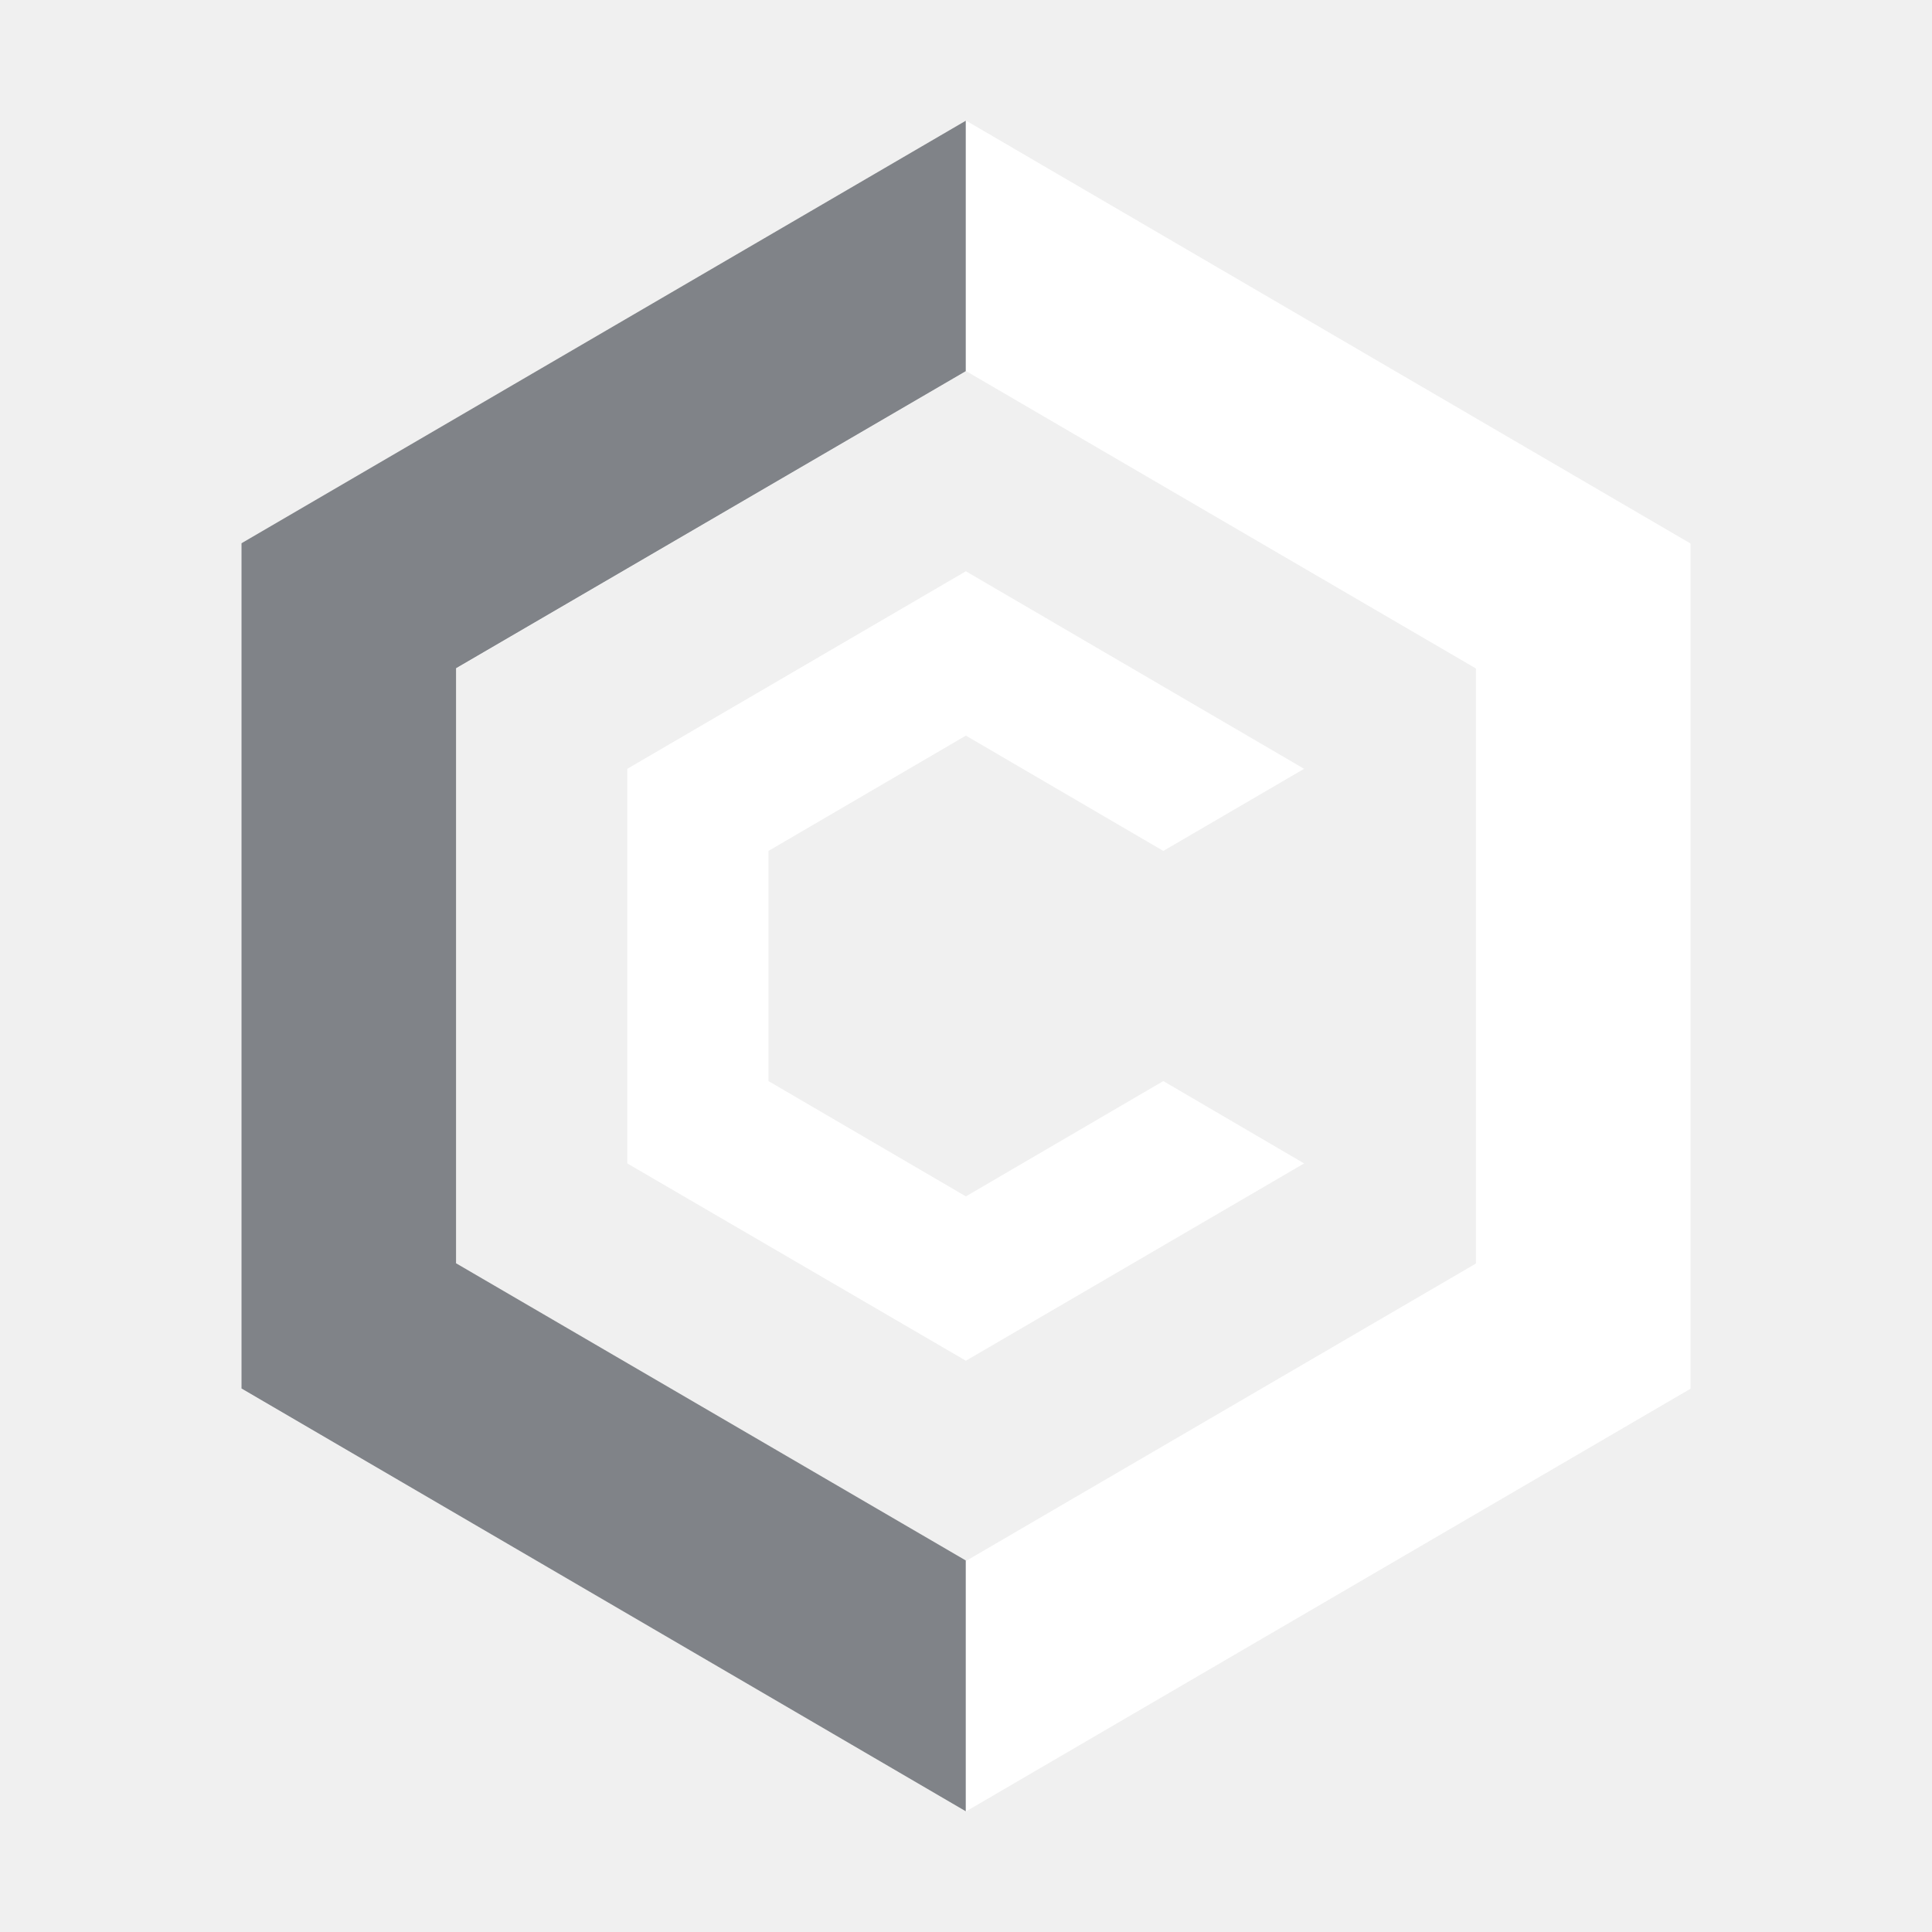
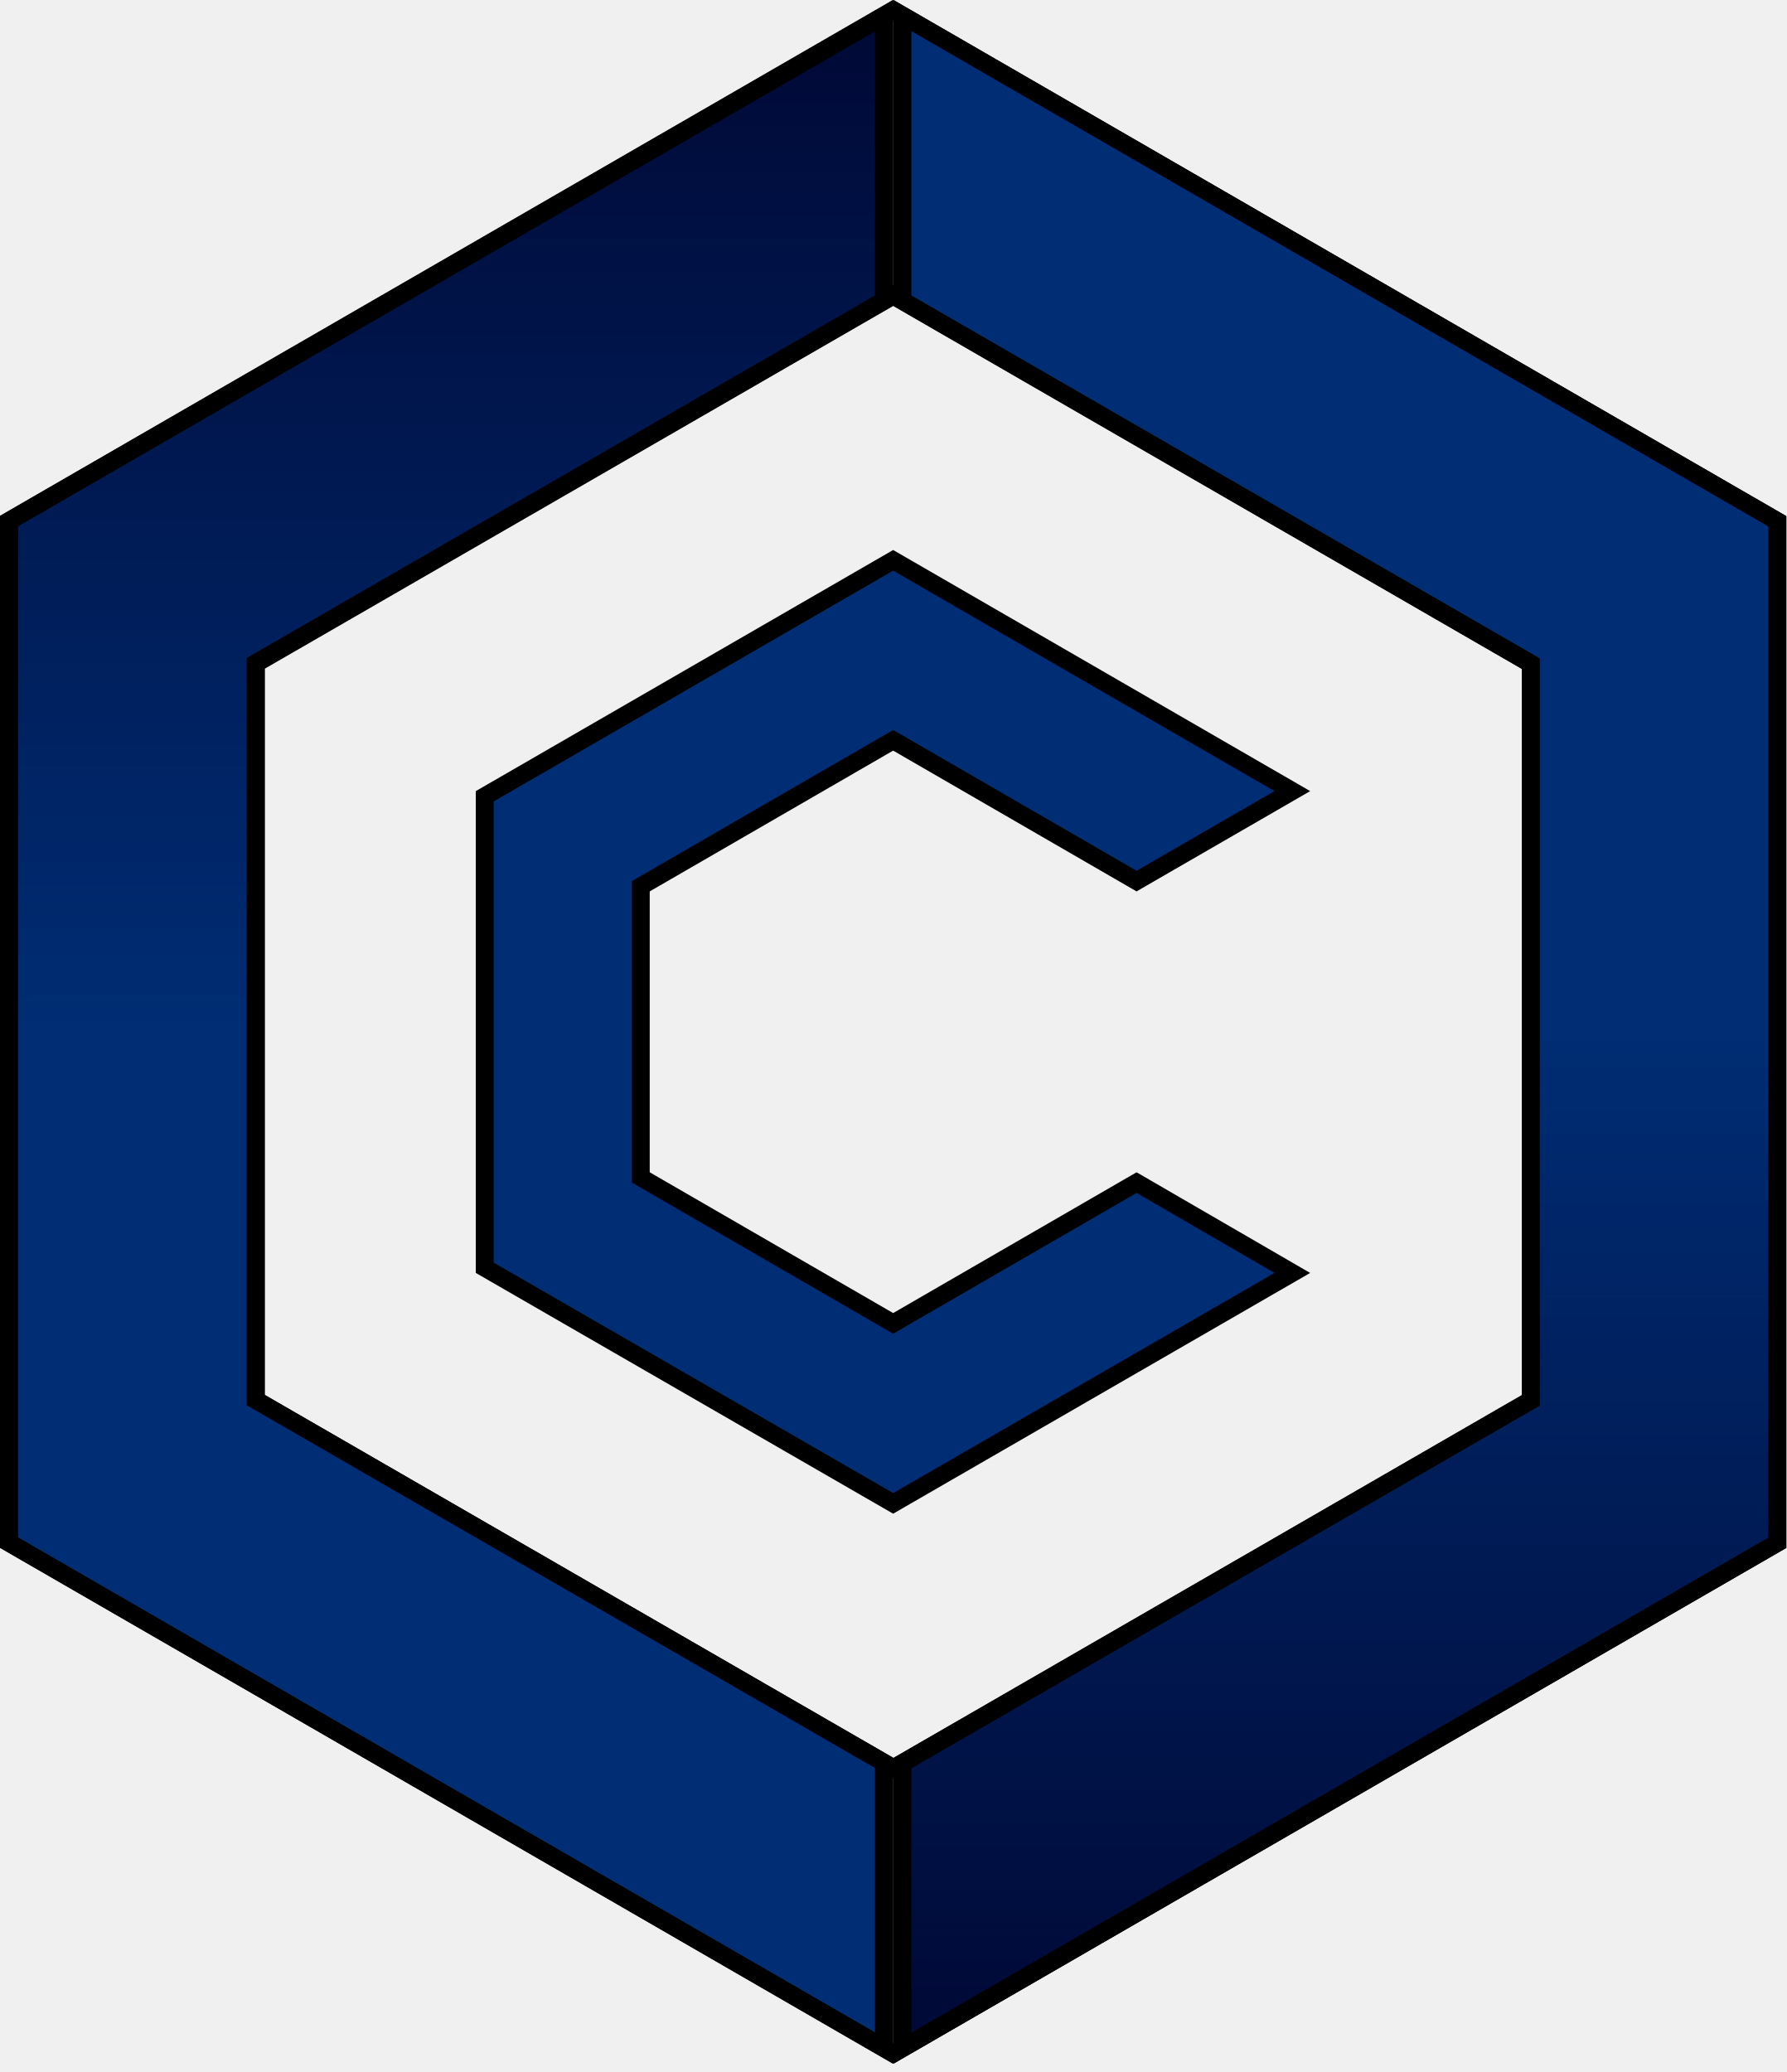
- <svg xmlns="http://www.w3.org/2000/svg" width="16" height="16" viewBox="0 0 16 16" fill="none">
-   <path d="M8.002 1L2 4.501V11.501L8.002 15L14 11.501V4.501L8.002 1ZM12.223 10.464L8.002 12.926L3.779 10.464V5.536L8.002 3.074L12.223 5.536V10.464Z" fill="white" />
-   <path style="mix-blend-mode:multiply" d="M7.998 1L2 4.499V11.499L7.998 15V12.923L3.777 10.462V5.534L7.998 3.074V1Z" fill="#808388" />
-   <path d="M10.8 9.635L7.999 11.269L5.195 9.635V6.367L7.999 4.731L10.8 6.367L9.634 7.047L7.999 6.092L6.364 7.047V8.953L7.999 9.908L9.634 8.953L10.8 9.635Z" fill="white" />
+ <svg xmlns="http://www.w3.org/2000/svg" width="100" height="116" viewBox="0 0 100 116" fill="none">
+   <path d="M85.442 78.534L85.691 78.389V78.101V37.433V37.145L85.442 37L50.269 16.686L50.019 16.542L49.769 16.686L14.578 37L14.328 37.145V37.433V78.101V78.389L14.578 78.534L49.769 98.848L50.019 98.993L50.269 98.848L85.442 78.534ZM0.5 86.372V29.182L50.019 0.577L99.5 29.182V86.372L50.019 114.957L0.5 86.372Z" fill="#002D74" stroke="black" />
+   <g style="mix-blend-mode:multiply">
+     <path d="M85.691 37.453V37.164L85.442 37.02L50.519 16.85V0.867L99.5 29.182V86.372L50.519 114.668V98.704L85.441 78.553L85.691 78.409V78.12V37.453Z" fill="url(#paint0_linear_21_1486)" style="mix-blend-mode:multiply" />
+     <path d="M85.691 37.453V37.164L85.442 37.02L50.519 16.85V0.867L99.5 29.182V86.372L50.519 114.668V98.704L85.441 78.553L85.691 78.409V78.12V37.453Z" stroke="black" />
+   </g>
+   <g style="mix-blend-mode:multiply">
+     <path d="M14.308 78.081V78.37L14.558 78.514L49.48 98.685V114.668L0.5 86.353V29.163L49.48 0.866V16.83L14.558 36.981L14.308 37.125V37.414V78.081Z" fill="url(#paint1_linear_21_1486)" style="mix-blend-mode:multiply" />
+     <path d="M14.308 78.081V78.37L14.558 78.514L49.48 98.685V114.668L0.5 86.353V29.163L49.48 0.866V16.83L14.558 36.981L14.308 37.125V37.414V78.081Z" stroke="black" />
+   </g>
+   <path d="M50.25 41.59L50 41.446L49.749 41.59L36.122 49.472L35.872 49.616V49.905V65.63V65.918L36.122 66.062L49.749 73.944L50 74.089L50.25 73.944L63.627 66.207L72.346 71.264L50 84.166L27.136 70.976V44.578L50 31.369L72.346 44.289L63.627 49.327L50.25 41.59Z" fill="#002D74" stroke="black" />
+   <defs>
+     <linearGradient id="paint0_linear_21_1486" x1="75.01" y1="115.534" x2="75.01" y2="57.767" gradientUnits="userSpaceOnUse">
+       <stop stop-color="#002D74" />
+       <stop offset="1" stop-color="#002D74" stop-opacity="0" />
+     </linearGradient>
+     <linearGradient id="paint1_linear_21_1486" x1="24.99" y1="0" x2="24.99" y2="57.767" gradientUnits="userSpaceOnUse">
+       <stop stop-color="#002D74" />
+       <stop offset="1" stop-color="#002D74" stop-opacity="0" />
+     </linearGradient>
+   </defs>
</svg>
